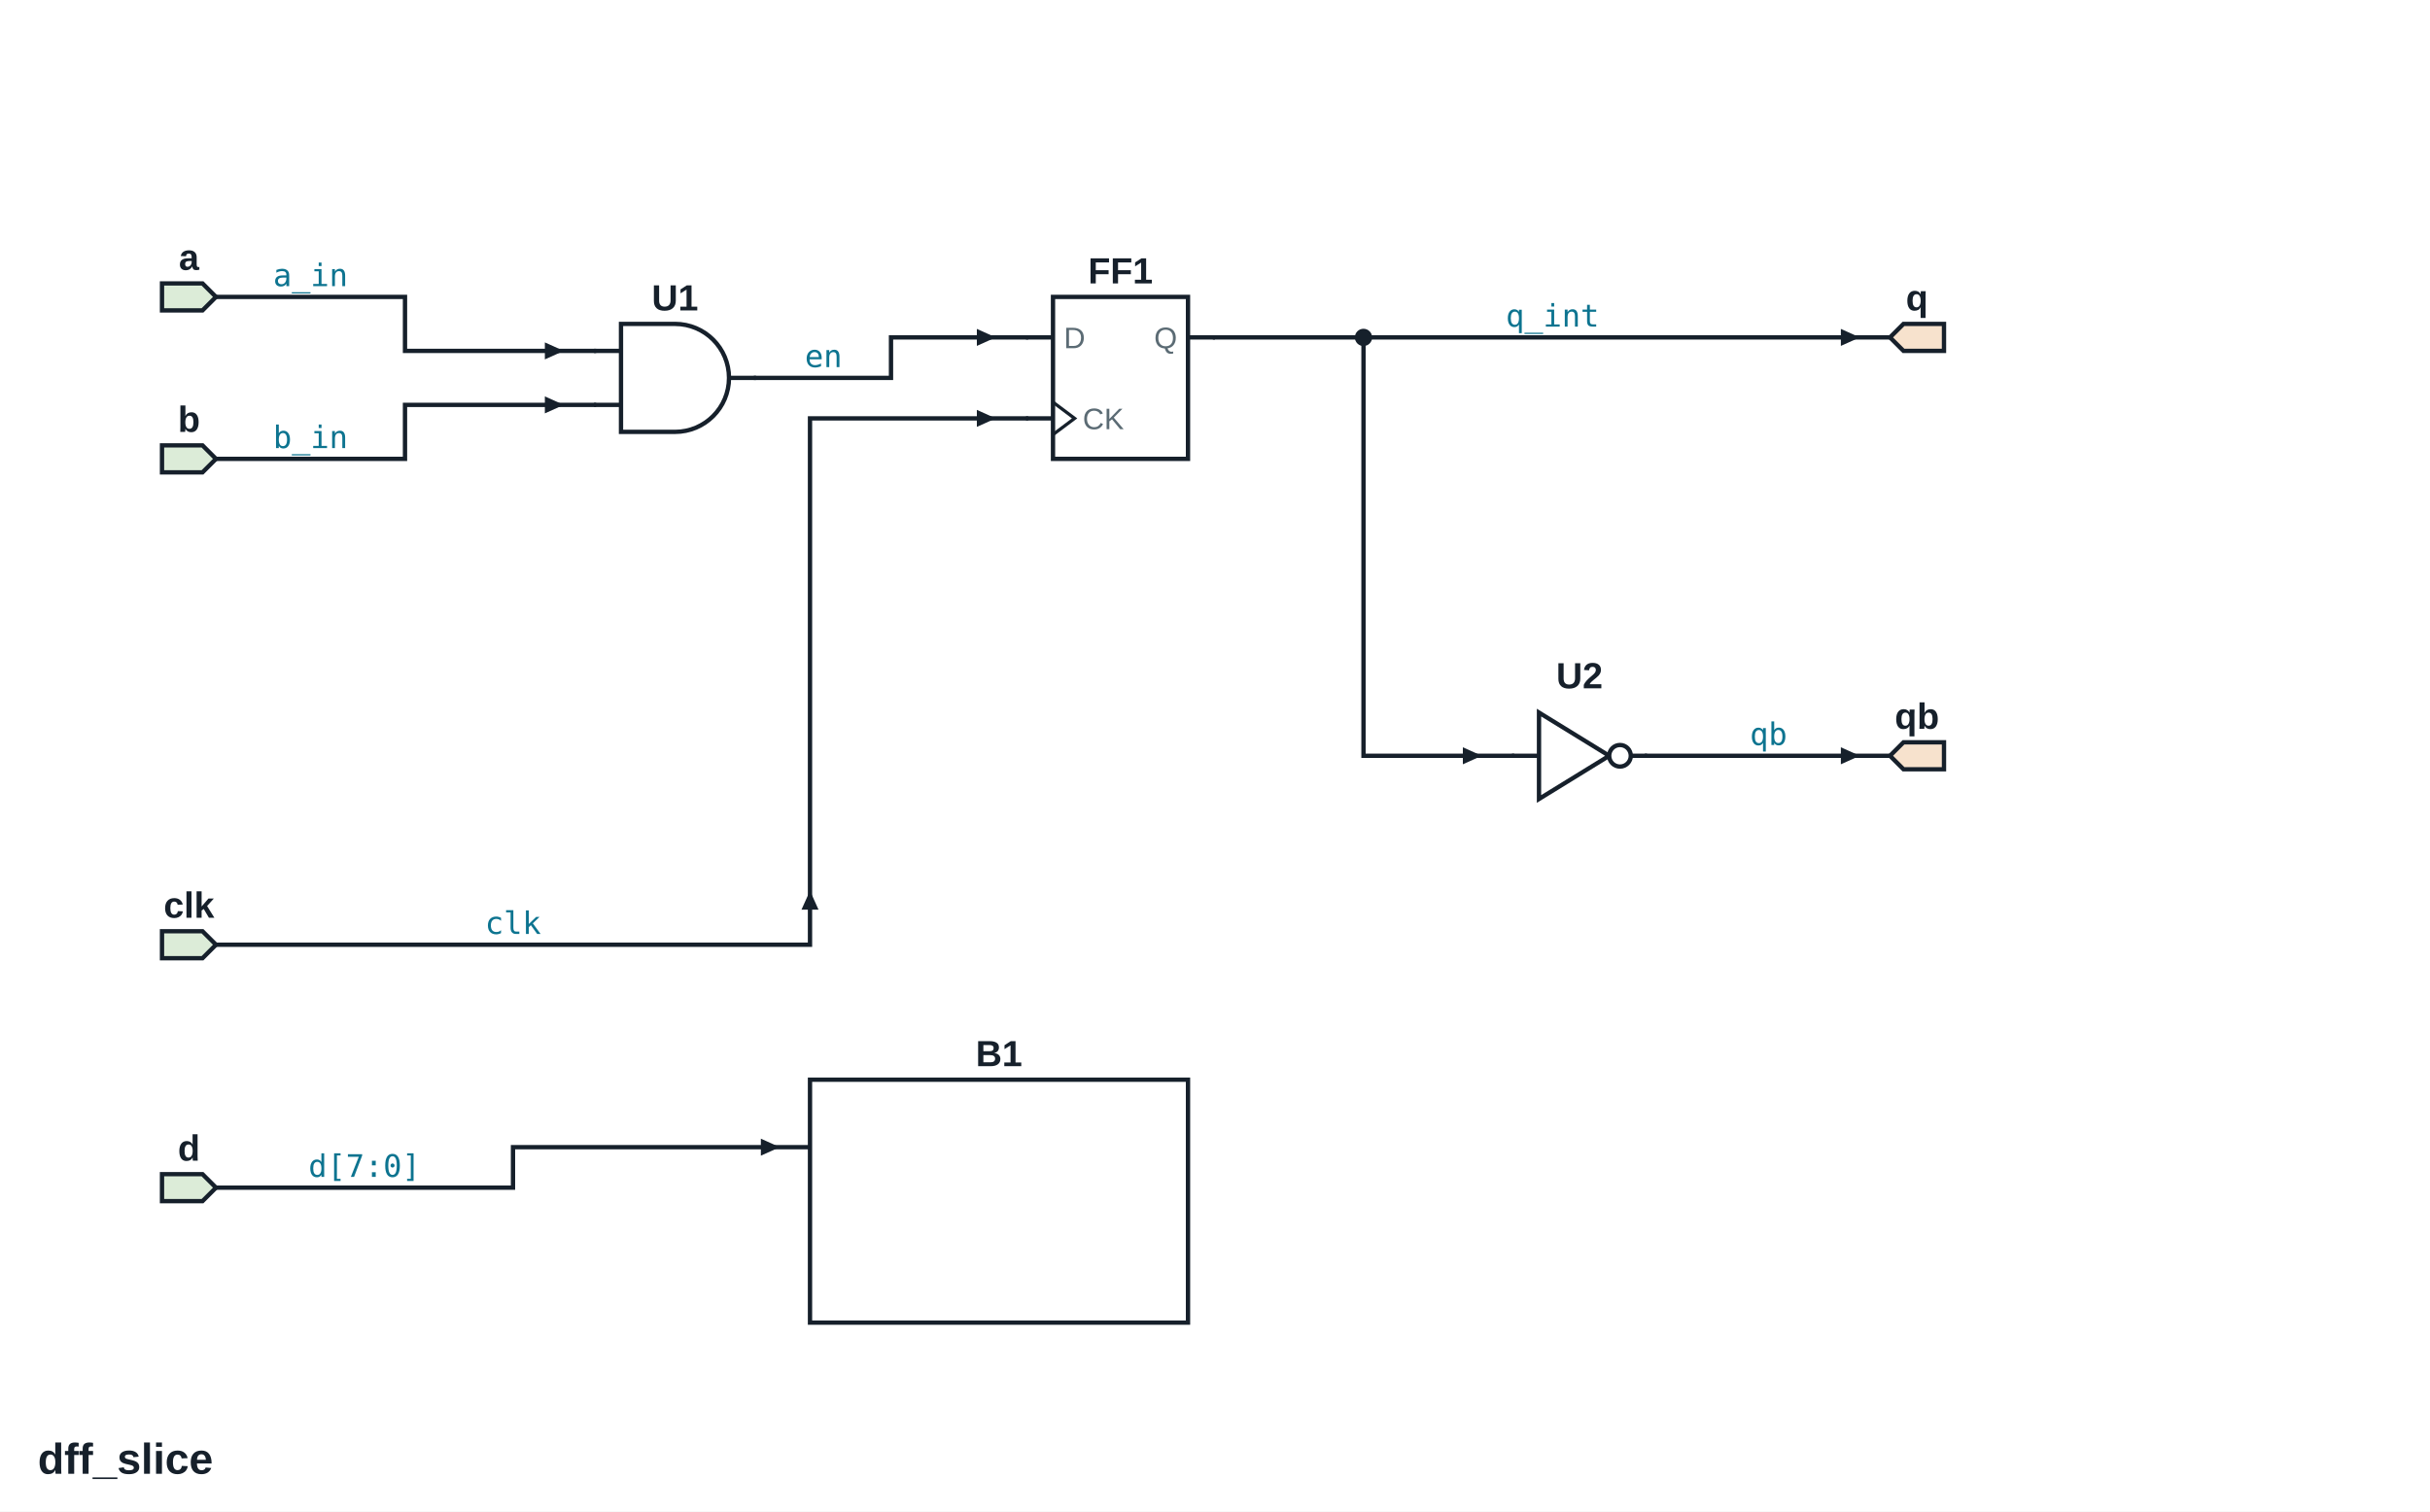
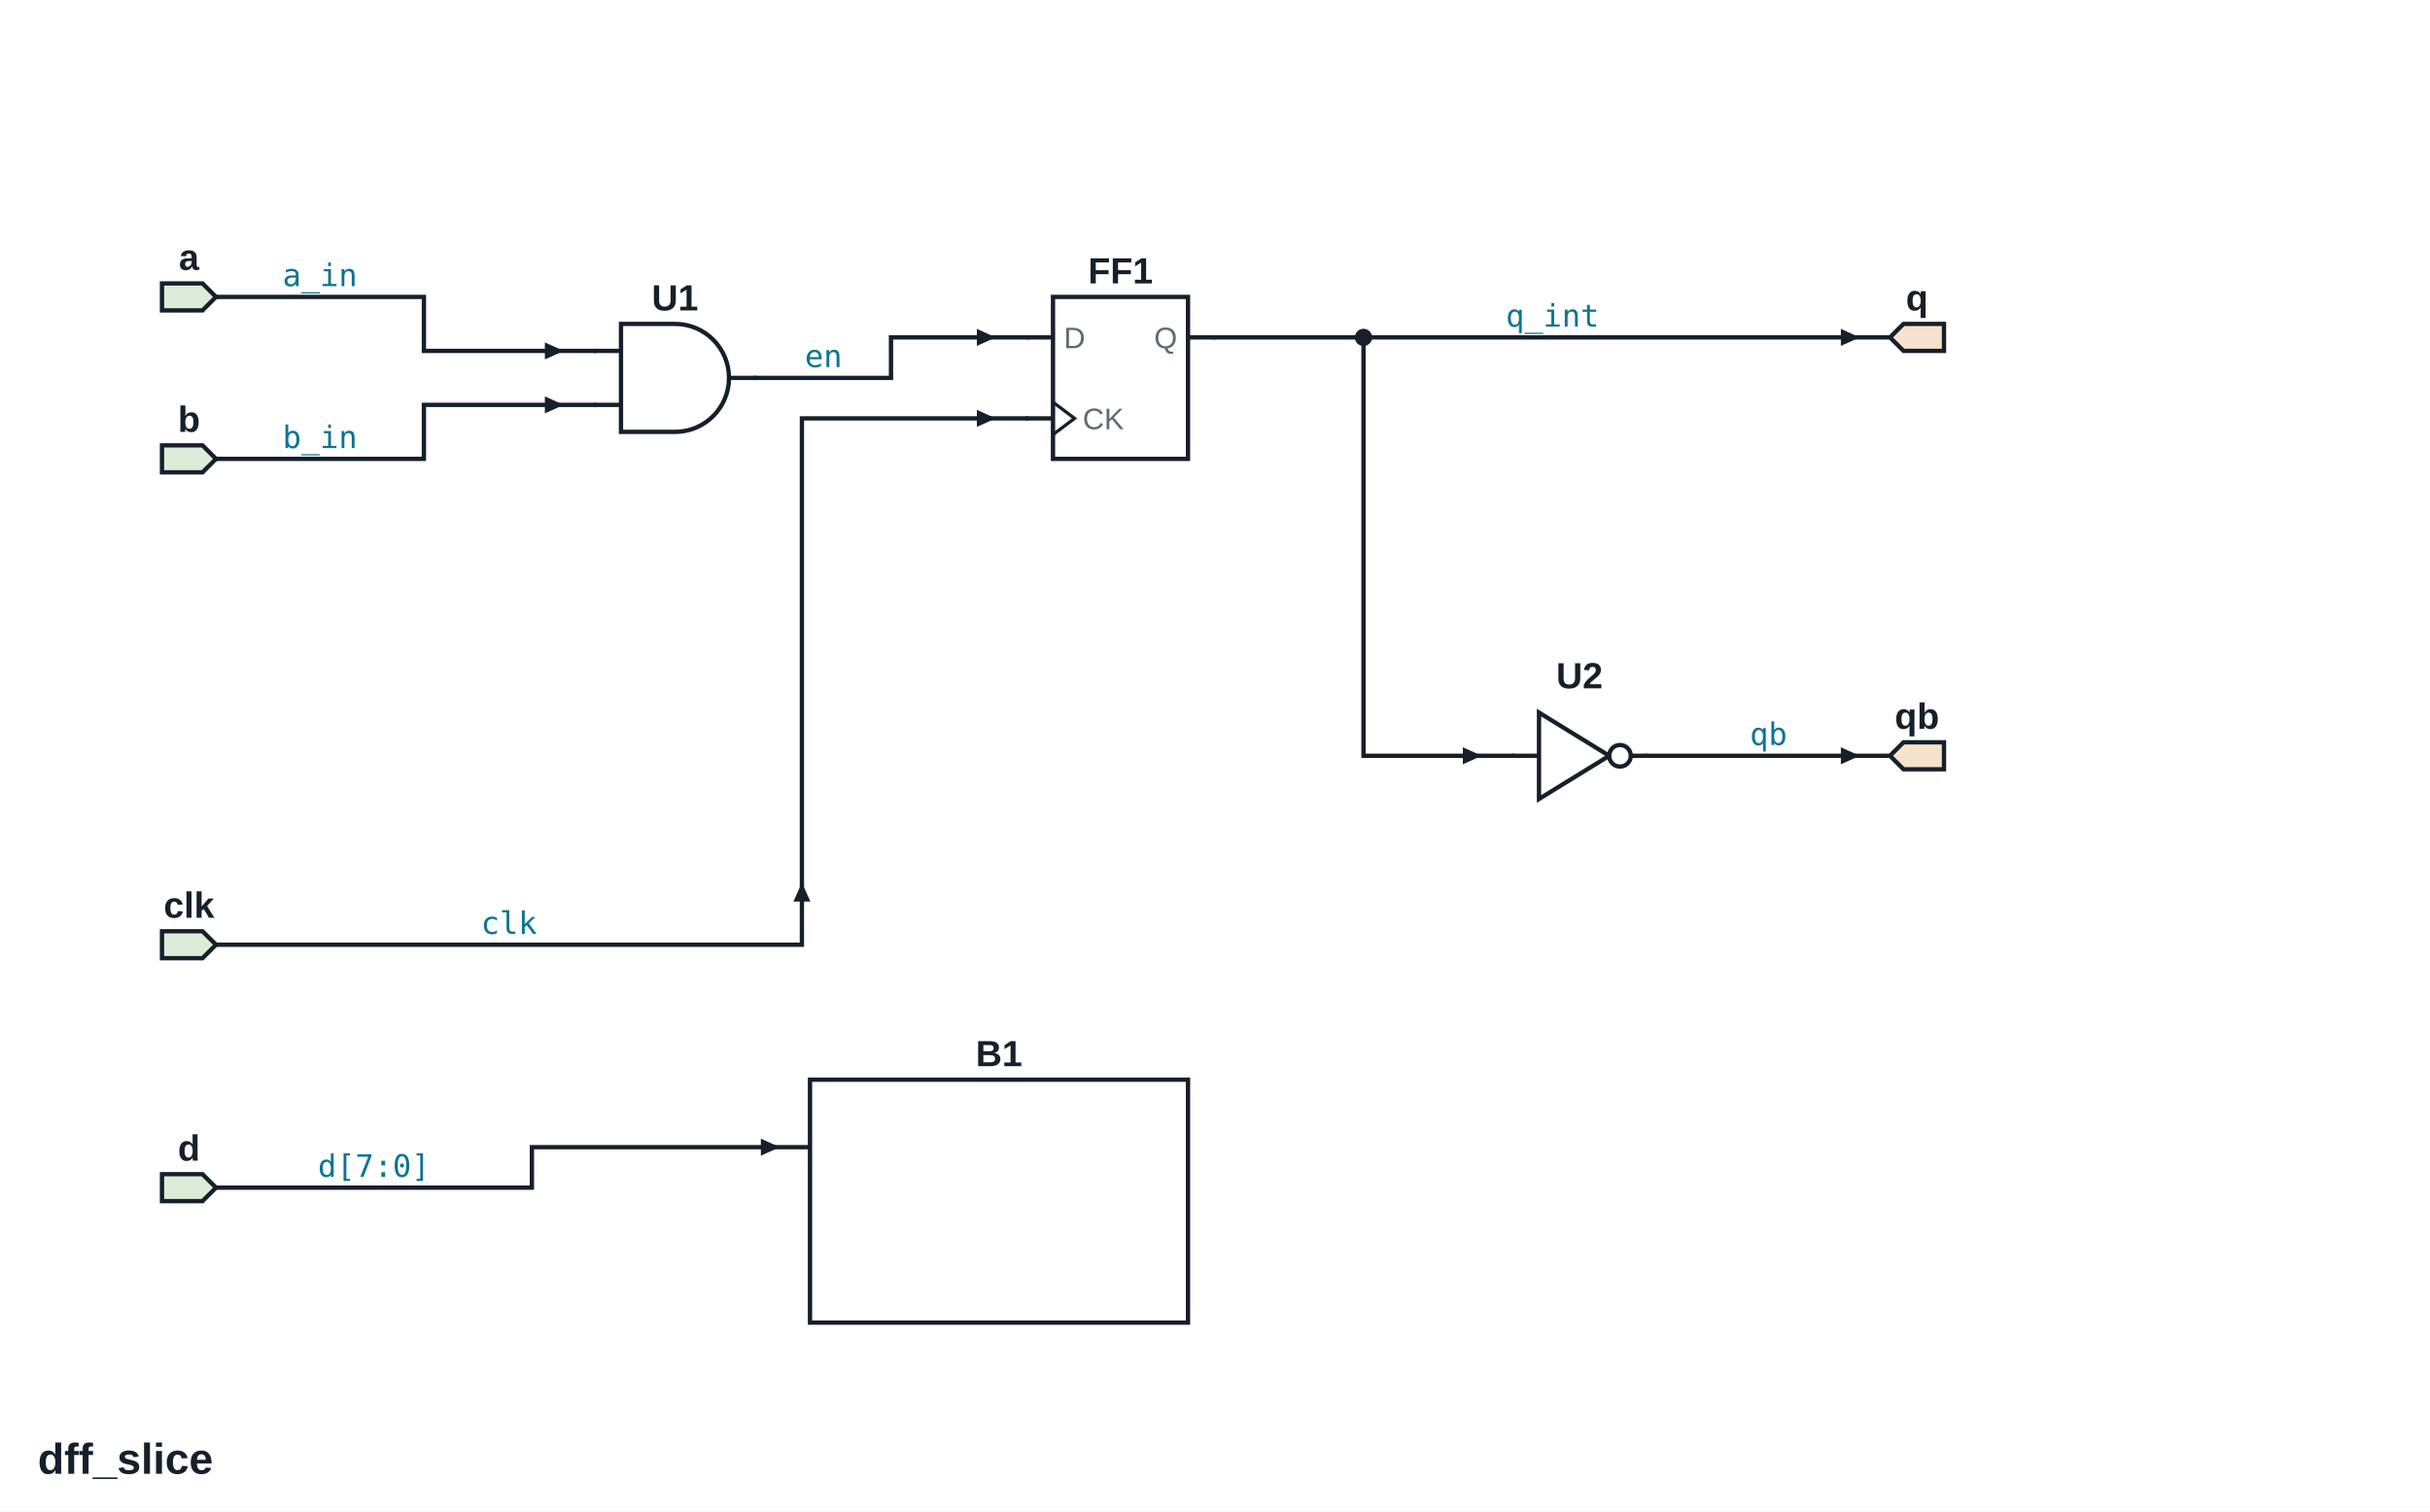
<svg xmlns="http://www.w3.org/2000/svg" width="900" height="560" viewBox="0 0 900 560" font-family="'IBM Plex Sans','IBM Plex Sans Text',Arial,Helvetica,sans-serif">
  <rect x="0" y="0" width="900" height="560" fill="#ffffff" />
  <g class="dl-shapes">
</g>
  <g class="dl-nets">
-     <path class="dl-net" data-id="n1" d="M80 110 L150 110 L150 130 L220 130" fill="none" stroke="#16202b" stroke-width="1.6" stroke-linejoin="miter" stroke-linecap="square" />
-     <path class="dl-net" data-id="n2" d="M80 170 L150 170 L150 150 L220 150" fill="none" stroke="#16202b" stroke-width="1.6" stroke-linejoin="miter" stroke-linecap="square" />
+     <path class="dl-net" data-id="n1" d="M80 110 L157 110 L157 130 L220 130" fill="none" stroke="#16202b" stroke-width="1.6" stroke-linejoin="miter" stroke-linecap="square" />
+     <path class="dl-net" data-id="n2" d="M80 170 L157 170 L157 150 L220 150" fill="none" stroke="#16202b" stroke-width="1.6" stroke-linejoin="miter" stroke-linecap="square" />
    <path class="dl-net" data-id="n3" d="M280 140 L330 140 L330 125 L380 125" fill="none" stroke="#16202b" stroke-width="1.6" stroke-linejoin="miter" stroke-linecap="square" />
-     <path class="dl-net" data-id="n4" d="M80 350 L300 350 L300 155 L380 155" fill="none" stroke="#16202b" stroke-width="1.6" stroke-linejoin="miter" stroke-linecap="square" />
+     <path class="dl-net" data-id="n4" d="M80 350 L297 350 L297 155 L380 155" fill="none" stroke="#16202b" stroke-width="1.6" stroke-linejoin="miter" stroke-linecap="square" />
    <path class="dl-net" data-id="n5" d="M450 125 L700 125 M450 125 L505 125 L505 280 L560 280" fill="none" stroke="#16202b" stroke-width="1.6" stroke-linejoin="miter" stroke-linecap="square" />
    <path class="dl-net" data-id="n7" d="M610 280 L700 280" fill="none" stroke="#16202b" stroke-width="1.6" stroke-linejoin="miter" stroke-linecap="square" />
-     <path class="dl-net" data-id="n8" d="M80 440 L190 440 L190 425 L300 425" fill="none" stroke="#16202b" stroke-width="1.6" stroke-linejoin="miter" stroke-linecap="square" />
-     <text x="115" y="106" text-anchor="middle" font-family="'IBM Plex Mono','DejaVu Sans Mono','Courier New',monospace" font-size="11.5" fill="#0d7490">a_in</text>
-     <text x="115" y="166" text-anchor="middle" font-family="'IBM Plex Mono','DejaVu Sans Mono','Courier New',monospace" font-size="11.5" fill="#0d7490">b_in</text>
+     <path class="dl-net" data-id="n8" d="M80 440 L197 440 L197 425 L300 425" fill="none" stroke="#16202b" stroke-width="1.6" stroke-linejoin="miter" stroke-linecap="square" />
+     <text x="118.5" y="106" text-anchor="middle" font-family="'IBM Plex Mono','DejaVu Sans Mono','Courier New',monospace" font-size="11.5" fill="#0d7490">a_in</text>
+     <text x="118.5" y="166" text-anchor="middle" font-family="'IBM Plex Mono','DejaVu Sans Mono','Courier New',monospace" font-size="11.5" fill="#0d7490">b_in</text>
    <text x="305" y="136" text-anchor="middle" font-family="'IBM Plex Mono','DejaVu Sans Mono','Courier New',monospace" font-size="11.5" fill="#0d7490">en</text>
-     <text x="190" y="346" text-anchor="middle" font-family="'IBM Plex Mono','DejaVu Sans Mono','Courier New',monospace" font-size="11.5" fill="#0d7490">clk</text>
+     <text x="188.5" y="346" text-anchor="middle" font-family="'IBM Plex Mono','DejaVu Sans Mono','Courier New',monospace" font-size="11.5" fill="#0d7490">clk</text>
    <text x="575" y="121" text-anchor="middle" font-family="'IBM Plex Mono','DejaVu Sans Mono','Courier New',monospace" font-size="11.5" fill="#0d7490">q_int</text>
    <text x="655" y="276" text-anchor="middle" font-family="'IBM Plex Mono','DejaVu Sans Mono','Courier New',monospace" font-size="11.5" fill="#0d7490">qb</text>
-     <text x="135" y="436" text-anchor="middle" font-family="'IBM Plex Mono','DejaVu Sans Mono','Courier New',monospace" font-size="11.5" fill="#0d7490">d[7:0]</text>
+     <text x="138.5" y="436" text-anchor="middle" font-family="'IBM Plex Mono','DejaVu Sans Mono','Courier New',monospace" font-size="11.5" fill="#0d7490">d[7:0]</text>
    <polygon points="208.8,130 201.8,133.15 201.8,126.85" fill="#16202b" />
    <polygon points="208.8,150 201.8,153.15 201.8,146.85" fill="#16202b" />
    <polygon points="368.8,125 361.8,128.15 361.8,121.85" fill="#16202b" />
-     <polygon points="300,330 303.15,337 296.85,337" fill="#16202b" />
+     <polygon points="297,327 300.15,334 293.85,334" fill="#16202b" />
    <polygon points="368.8,155 361.8,158.15 361.8,151.85" fill="#16202b" />
    <polygon points="688.8,125 681.8,128.15 681.8,121.85" fill="#16202b" />
    <polygon points="548.8,280 541.8,283.15 541.8,276.85" fill="#16202b" />
    <polygon points="688.8,280 681.8,283.15 681.8,276.85" fill="#16202b" />
    <polygon points="288.8,425 281.8,428.15 281.8,421.85" fill="#16202b" />
-     <circle cx="505" cy="125" r="3.2" fill="#16202b" />
  </g>
  <g class="dl-cells">
    <g class="dl-cell" data-id="pa" data-type="port_in" transform="matrix(1,0,0,1,60,105)">
      <path d="M0 0 H15 L20 5 L15 10 H0 Z" fill="#dcecd8" stroke="#16202b" stroke-width="1.6" />
    </g>
    <text x="70" y="100" text-anchor="middle" font-family="'IBM Plex Sans','IBM Plex Sans Text',Arial,Helvetica,sans-serif" font-size="13.5" font-weight="600" fill="#16202b">a</text>
    <g class="dl-cell" data-id="pb" data-type="port_in" transform="matrix(1,0,0,1,60,165)">
      <path d="M0 0 H15 L20 5 L15 10 H0 Z" fill="#dcecd8" stroke="#16202b" stroke-width="1.6" />
    </g>
    <text x="70" y="160" text-anchor="middle" font-family="'IBM Plex Sans','IBM Plex Sans Text',Arial,Helvetica,sans-serif" font-size="13.5" font-weight="600" fill="#16202b">b</text>
    <g class="dl-cell" data-id="pclk" data-type="port_in" transform="matrix(1,0,0,1,60,345)">
      <path d="M0 0 H15 L20 5 L15 10 H0 Z" fill="#dcecd8" stroke="#16202b" stroke-width="1.6" />
    </g>
    <text x="70" y="340" text-anchor="middle" font-family="'IBM Plex Sans','IBM Plex Sans Text',Arial,Helvetica,sans-serif" font-size="13.5" font-weight="600" fill="#16202b">clk</text>
    <g class="dl-cell" data-id="pd" data-type="port_in" transform="matrix(1,0,0,1,60,435)">
      <path d="M0 0 H15 L20 5 L15 10 H0 Z" fill="#dcecd8" stroke="#16202b" stroke-width="1.6" />
    </g>
    <text x="70" y="430" text-anchor="middle" font-family="'IBM Plex Sans','IBM Plex Sans Text',Arial,Helvetica,sans-serif" font-size="13.5" font-weight="600" fill="#16202b">d</text>
    <g class="dl-cell" data-id="u1" data-type="and2" transform="matrix(1,0,0,1,220,120)">
      <line x1="0" y1="10" x2="10" y2="10" stroke="#16202b" stroke-width="1.6" />
      <line x1="0" y1="30" x2="10" y2="30" stroke="#16202b" stroke-width="1.6" />
      <path d="M10 0 H30 A20 20 0 0 1 30 40 H10 Z" fill="#ffffff" stroke="#16202b" stroke-width="1.6" />
      <line x1="50" y1="20" x2="60" y2="20" stroke="#16202b" stroke-width="1.6" />
    </g>
    <text x="250" y="115" text-anchor="middle" font-family="'IBM Plex Sans','IBM Plex Sans Text',Arial,Helvetica,sans-serif" font-size="13.5" font-weight="600" fill="#16202b">U1</text>
    <g class="dl-cell" data-id="ff1" data-type="dff" transform="matrix(1,0,0,1,380,110)">
      <line x1="0" y1="15" x2="10" y2="15" stroke="#16202b" stroke-width="1.6" />
      <line x1="0" y1="45" x2="10" y2="45" stroke="#16202b" stroke-width="1.6" />
      <rect x="10" y="0" width="50" height="60" fill="#ffffff" stroke="#16202b" stroke-width="1.6" />
      <path d="M10 39 L18 45 L10 51" fill="none" stroke="#16202b" stroke-width="1.2" />
      <line x1="60" y1="15" x2="70" y2="15" stroke="#16202b" stroke-width="1.6" />
    </g>
    <text x="394" y="129" text-anchor="start" font-family="'IBM Plex Sans','IBM Plex Sans Text',Arial,Helvetica,sans-serif" font-size="11" fill="#5b6b74">D</text>
    <text x="401" y="159" text-anchor="start" font-family="'IBM Plex Sans','IBM Plex Sans Text',Arial,Helvetica,sans-serif" font-size="11" fill="#5b6b74">CK</text>
    <text x="436" y="129" text-anchor="end" font-family="'IBM Plex Sans','IBM Plex Sans Text',Arial,Helvetica,sans-serif" font-size="11" fill="#5b6b74">Q</text>
    <text x="415" y="105" text-anchor="middle" font-family="'IBM Plex Sans','IBM Plex Sans Text',Arial,Helvetica,sans-serif" font-size="13.5" font-weight="600" fill="#16202b">FF1</text>
    <g class="dl-cell" data-id="u2" data-type="inv" transform="matrix(1,0,0,1,560,260)">
      <line x1="0" y1="20" x2="10" y2="20" stroke="#16202b" stroke-width="1.6" />
      <path d="M10 4 L10 36 L36 20 Z" fill="#ffffff" stroke="#16202b" stroke-width="1.6" />
      <circle cx="40" cy="20" r="4" fill="#ffffff" stroke="#16202b" stroke-width="1.6" />
      <line x1="44" y1="20" x2="50" y2="20" stroke="#16202b" stroke-width="1.6" />
    </g>
    <text x="585" y="255" text-anchor="middle" font-family="'IBM Plex Sans','IBM Plex Sans Text',Arial,Helvetica,sans-serif" font-size="13.5" font-weight="600" fill="#16202b">U2</text>
    <g class="dl-cell" data-id="b1" data-type="block" transform="matrix(1,0,0,1,300,400)">
      <rect x="0" y="0" width="140" height="90" fill="#ffffff" stroke="#16202b" stroke-width="1.6" />
    </g>
    <text x="370" y="395" text-anchor="middle" font-family="'IBM Plex Sans','IBM Plex Sans Text',Arial,Helvetica,sans-serif" font-size="13.5" font-weight="600" fill="#16202b">B1</text>
    <g class="dl-cell" data-id="pq" data-type="port_out" transform="matrix(1,0,0,1,700,120)">
      <path d="M20 0 H5 L0 5 L5 10 H20 Z" fill="#f7e2cd" stroke="#16202b" stroke-width="1.6" />
    </g>
    <text x="710" y="115" text-anchor="middle" font-family="'IBM Plex Sans','IBM Plex Sans Text',Arial,Helvetica,sans-serif" font-size="13.5" font-weight="600" fill="#16202b">q</text>
    <g class="dl-cell" data-id="pqb" data-type="port_out" transform="matrix(1,0,0,1,700,275)">
      <path d="M20 0 H5 L0 5 L5 10 H20 Z" fill="#f7e2cd" stroke="#16202b" stroke-width="1.6" />
    </g>
    <text x="710" y="270" text-anchor="middle" font-family="'IBM Plex Sans','IBM Plex Sans Text',Arial,Helvetica,sans-serif" font-size="13.5" font-weight="600" fill="#16202b">qb</text>
  </g>
+   <g class="dl-junctions">
+     <circle cx="505" cy="125" r="3.2" fill="#16202b" />
+   </g>
  <text x="14" y="546" font-family="'IBM Plex Sans','IBM Plex Sans Text',Arial,Helvetica,sans-serif" font-size="16" font-weight="600" fill="#16202b">dff_slice</text>
</svg>
